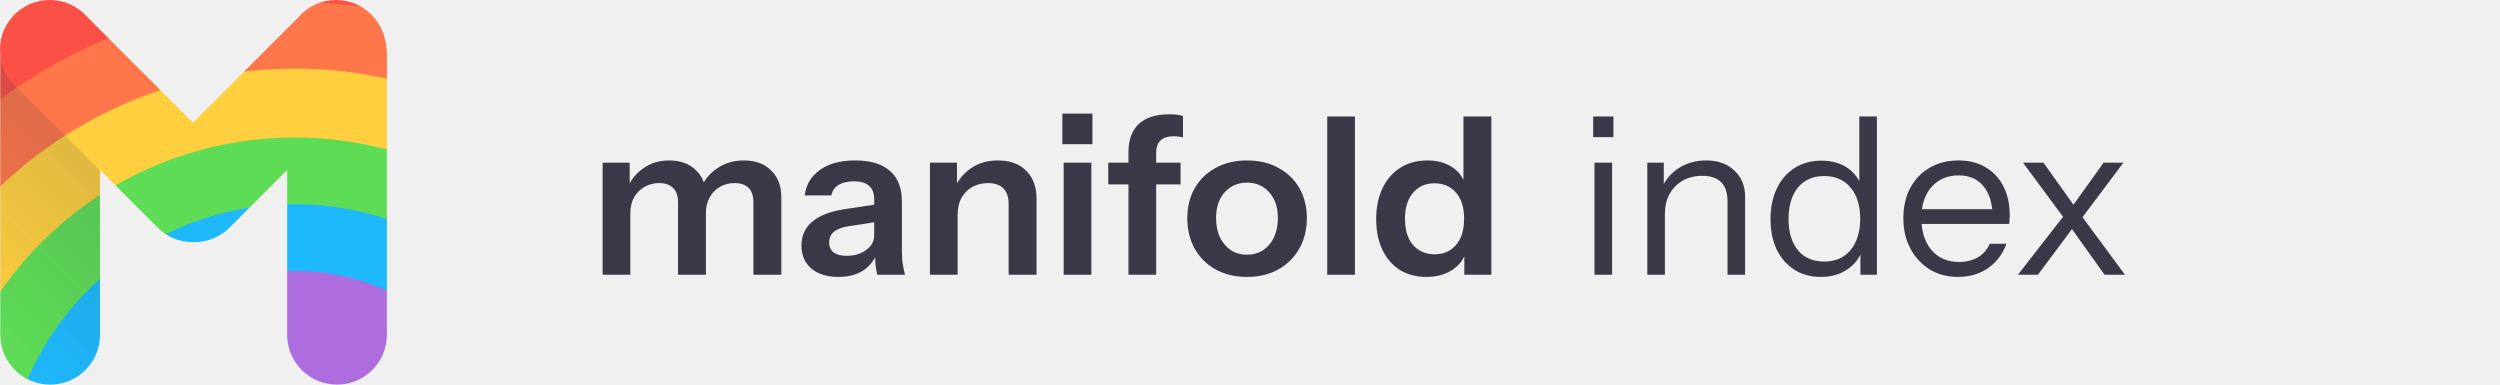
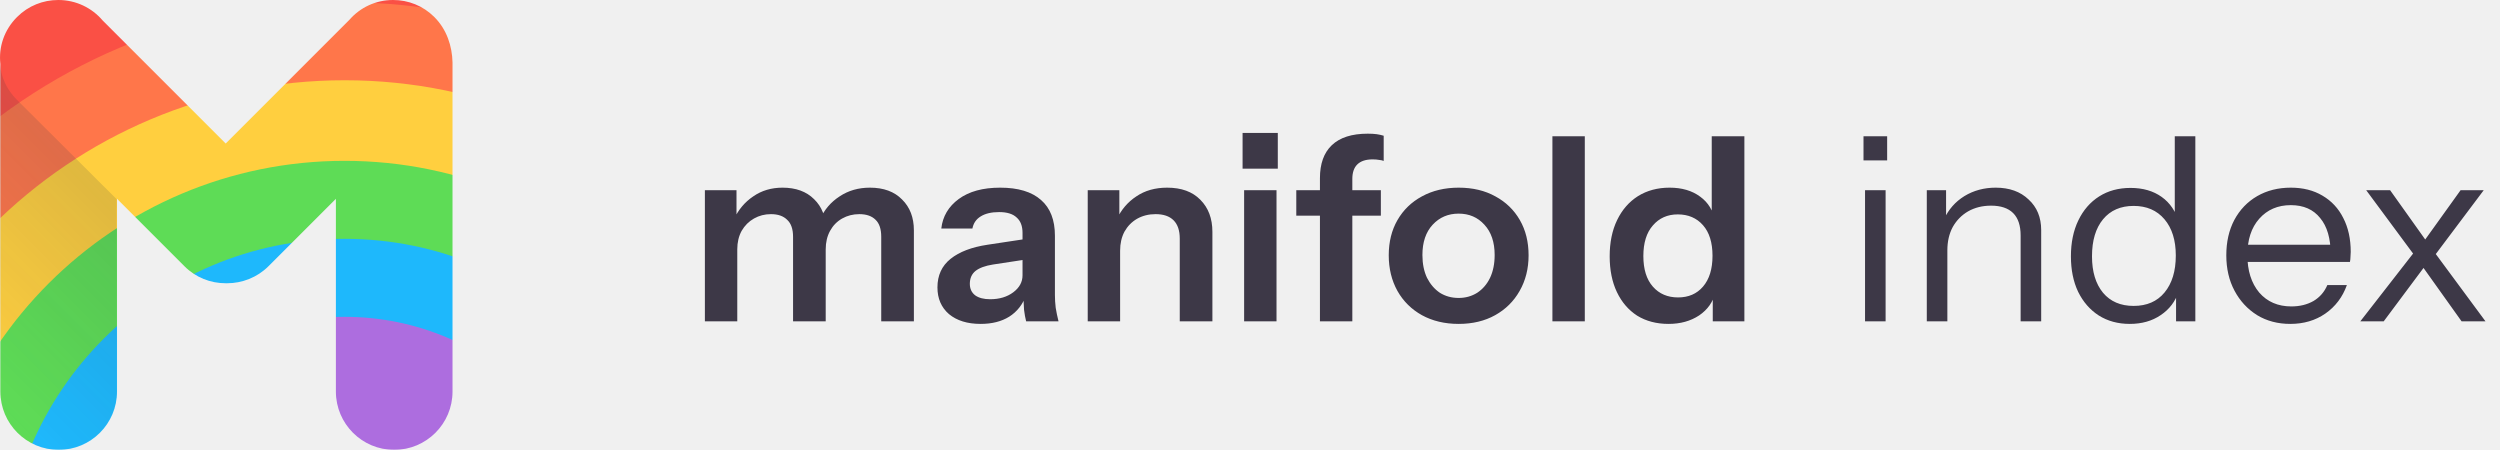
- <svg xmlns="http://www.w3.org/2000/svg" width="455" height="70" viewBox="0 0 455 70" fill="none">
-   <mask id="mask0_125_29" style="mask-type:alpha" maskUnits="userSpaceOnUse" x="0" y="0" width="71" height="70">
-     <path d="M67.584 2.652C65.817 0.884 63.519 0 61.162 0C58.451 0 56.035 1.178 54.386 3.064L35.118 22.332L15.968 3.182C14.318 1.237 11.844 0 9.074 0C6.717 0 4.419 0.884 2.652 2.652C0.648 4.655 -0.236 7.306 0.059 9.958V60.926C0.059 65.934 4.125 70 9.133 70C14.142 70 18.207 65.934 18.207 60.926V30.934L28.695 41.423C30.463 43.19 32.761 44.074 35.118 44.074C35.177 44.074 35.177 44.074 35.236 44.074C35.295 44.074 35.295 44.074 35.354 44.074C37.652 44.074 40.008 43.19 41.776 41.423L52.264 30.934V60.926C52.264 65.934 56.33 70 61.338 70C66.347 70 70.412 65.934 70.412 60.926V9.722C70.354 7.189 69.529 4.596 67.584 2.652Z" fill="white" />
-   </mask>
-   <g mask="url(#mask0_125_29)">
-     <ellipse cx="53.619" cy="90.151" rx="101.936" ry="101.936" fill="#FA5045" />
-     <ellipse cx="53.619" cy="90.151" rx="89.801" ry="89.801" fill="#FF764A" />
-     <ellipse cx="53.619" cy="90.152" rx="77.665" ry="77.665" fill="#FFCF3F" />
-     <ellipse cx="53.62" cy="90.152" rx="65.126" ry="65.126" fill="#5EDC56" />
-     <ellipse cx="53.619" cy="90.152" rx="52.99" ry="52.991" fill="#1EB8FC" />
-     <ellipse cx="53.619" cy="90.152" rx="40.855" ry="40.855" fill="#AD6DDF" />
+ <svg xmlns="http://www.w3.org/2000/svg" width="389" height="70" viewBox="0 0 389 70" fill="none">
+   <g clip-path="url(#clip0_125_29)">
+     <mask id="mask0_125_29" style="mask-type:alpha" maskUnits="userSpaceOnUse" x="0" y="0" width="71" height="70">
+       <path d="M67.584 2.652C65.817 0.884 63.519 0 61.162 0C58.451 0 56.035 1.178 54.386 3.064L35.118 22.332L15.968 3.182C14.318 1.237 11.844 0 9.074 0C6.717 0 4.419 0.884 2.652 2.652C0.648 4.655 -0.236 7.306 0.059 9.958V60.926C0.059 65.934 4.125 70 9.133 70C14.142 70 18.207 65.934 18.207 60.926V30.934L28.695 41.423C30.463 43.19 32.761 44.074 35.118 44.074C35.177 44.074 35.177 44.074 35.236 44.074C35.295 44.074 35.295 44.074 35.354 44.074C37.652 44.074 40.008 43.19 41.776 41.423L52.264 30.934V60.926C52.264 65.934 56.33 70 61.338 70C66.347 70 70.412 65.934 70.412 60.926V9.722C70.354 7.189 69.529 4.596 67.584 2.652Z" fill="white" />
+     </mask>
+     <g mask="url(#mask0_125_29)">
+       <ellipse cx="53.619" cy="90.151" rx="101.936" ry="101.936" fill="#FA5045" />
+       <ellipse cx="53.619" cy="90.151" rx="89.801" ry="89.801" fill="#FF764A" />
+       <ellipse cx="53.619" cy="90.152" rx="77.665" ry="77.665" fill="#FFCF3F" />
+       <ellipse cx="53.62" cy="90.152" rx="65.126" ry="65.126" fill="#5EDC56" />
+       <ellipse cx="53.619" cy="90.152" rx="52.99" ry="52.991" fill="#1EB8FC" />
+       <ellipse cx="53.619" cy="90.152" rx="40.855" ry="40.855" fill="#AD6DDF" />
+     </g>
+     <path opacity="0.5" d="M0 10.017V60.926C0 65.934 4.066 69.941 9.074 69.941C14.082 69.941 18.148 65.875 18.148 60.926V30.993L2.593 15.497C1.061 13.965 0.177 12.02 0 10.017Z" fill="url(#paint0_linear_125_29)" />
+     <path d="M109.68 50V29.6H114.6V34.4H114.72V50H109.68ZM123.4 50V36.84C123.4 35.64 123.093 34.76 122.48 34.2C121.893 33.613 121.053 33.32 119.96 33.32C119 33.32 118.12 33.547 117.32 34C116.52 34.453 115.88 35.093 115.4 35.92C114.947 36.747 114.72 37.707 114.72 38.8L114.2 34.12C114.893 32.627 115.893 31.44 117.2 30.56C118.507 29.653 120.027 29.2 121.76 29.2C123.84 29.2 125.48 29.8 126.68 31C127.88 32.173 128.48 33.693 128.48 35.56V50H123.4ZM137.12 50V36.84C137.12 35.64 136.827 34.76 136.24 34.2C135.653 33.613 134.813 33.32 133.72 33.32C132.733 33.32 131.84 33.547 131.04 34C130.24 34.453 129.613 35.093 129.16 35.92C128.707 36.747 128.48 37.707 128.48 38.8L127.6 34.12C128.267 32.627 129.28 31.44 130.64 30.56C132 29.653 133.573 29.2 135.36 29.2C137.493 29.2 139.16 29.813 140.36 31.04C141.587 32.24 142.2 33.84 142.2 35.84V50H137.12ZM159.666 50C159.532 49.467 159.426 48.88 159.346 48.24C159.292 47.6 159.266 46.827 159.266 45.92H159.106V36.24C159.106 35.173 158.799 34.373 158.186 33.84C157.599 33.28 156.692 33 155.466 33C154.266 33 153.306 33.227 152.586 33.68C151.892 34.107 151.466 34.733 151.306 35.56H146.466C146.679 33.667 147.586 32.133 149.186 30.96C150.786 29.787 152.932 29.2 155.626 29.2C158.426 29.2 160.546 29.84 161.986 31.12C163.426 32.373 164.146 34.227 164.146 36.68V45.92C164.146 46.56 164.186 47.213 164.266 47.88C164.372 48.547 164.519 49.253 164.706 50H159.666ZM152.586 50.4C150.532 50.4 148.892 49.893 147.666 48.88C146.466 47.84 145.866 46.453 145.866 44.72C145.866 42.853 146.546 41.373 147.906 40.28C149.266 39.187 151.186 38.453 153.666 38.08L160.026 37.12V40.32L154.506 41.16C153.306 41.347 152.399 41.68 151.786 42.16C151.199 42.64 150.906 43.307 150.906 44.16C150.906 44.933 151.186 45.533 151.746 45.96C152.306 46.36 153.079 46.56 154.066 46.56C155.506 46.56 156.706 46.2 157.666 45.48C158.626 44.76 159.106 43.88 159.106 42.84L159.666 45.92C159.132 47.387 158.252 48.507 157.026 49.28C155.826 50.027 154.346 50.4 152.586 50.4ZM169.25 50V29.6H174.17V34.4H174.29V50H169.25ZM183.57 50V37.12C183.57 35.867 183.25 34.92 182.61 34.28C181.97 33.64 181.037 33.32 179.81 33.32C178.744 33.32 177.784 33.56 176.93 34.04C176.104 34.52 175.45 35.187 174.97 36.04C174.517 36.893 174.29 37.88 174.29 39L173.77 34.12C174.464 32.627 175.477 31.44 176.81 30.56C178.144 29.653 179.744 29.2 181.61 29.2C183.824 29.2 185.544 29.827 186.77 31.08C188.024 32.333 188.65 34 188.65 36.08V50H183.57ZM193.586 50V29.6H198.626V50H193.586ZM193.346 26.24V20.68H198.826V26.24H193.346ZM205.382 50V27.72C205.382 25.48 205.995 23.773 207.222 22.6C208.475 21.4 210.342 20.8 212.822 20.8C213.382 20.8 213.848 20.827 214.222 20.88C214.595 20.933 214.955 21.013 215.302 21.12V25.04C215.115 24.96 214.875 24.907 214.582 24.88C214.288 24.827 213.955 24.8 213.582 24.8C212.515 24.8 211.715 25.067 211.182 25.6C210.675 26.107 210.422 26.853 210.422 27.84V50H205.382ZM201.702 33.56V29.6H214.862V33.56H201.702ZM226.968 50.4C224.808 50.4 222.901 49.947 221.248 49.04C219.621 48.133 218.354 46.88 217.448 45.28C216.541 43.653 216.088 41.8 216.088 39.72C216.088 37.64 216.541 35.813 217.448 34.24C218.354 32.667 219.621 31.44 221.248 30.56C222.901 29.653 224.808 29.2 226.968 29.2C229.154 29.2 231.061 29.653 232.688 30.56C234.314 31.44 235.581 32.667 236.488 34.24C237.394 35.813 237.848 37.64 237.848 39.72C237.848 41.8 237.381 43.653 236.448 45.28C235.541 46.88 234.274 48.133 232.648 49.04C231.021 49.947 229.128 50.4 226.968 50.4ZM226.968 46.36C228.034 46.36 228.994 46.093 229.848 45.56C230.701 45 231.368 44.227 231.848 43.24C232.328 42.227 232.568 41.04 232.568 39.68C232.568 37.68 232.034 36.107 230.968 34.96C229.928 33.813 228.594 33.24 226.968 33.24C225.341 33.24 223.994 33.813 222.928 34.96C221.861 36.107 221.328 37.68 221.328 39.68C221.328 41.04 221.568 42.227 222.048 43.24C222.554 44.227 223.221 45 224.048 45.56C224.901 46.093 225.874 46.36 226.968 46.36ZM241.555 50V21.2H246.595V50H241.555ZM266.506 50V45.4L266.906 45.48C266.559 46.973 265.719 48.173 264.386 49.08C263.052 49.96 261.466 50.4 259.626 50.4C257.759 50.4 256.132 49.973 254.746 49.12C253.386 48.24 252.332 47.013 251.586 45.44C250.839 43.867 250.466 42.013 250.466 39.88C250.466 37.72 250.852 35.84 251.626 34.24C252.399 32.64 253.479 31.4 254.866 30.52C256.279 29.64 257.919 29.2 259.786 29.2C261.706 29.2 263.292 29.667 264.546 30.6C265.799 31.507 266.572 32.773 266.866 34.4L266.346 34.44V21.2H271.426V50H266.506ZM261.106 46.28C262.732 46.28 264.026 45.72 264.986 44.6C265.972 43.453 266.466 41.853 266.466 39.8C266.466 37.747 265.972 36.16 264.986 35.04C263.999 33.92 262.692 33.36 261.066 33.36C259.466 33.36 258.172 33.933 257.186 35.08C256.199 36.2 255.706 37.787 255.706 39.84C255.706 41.893 256.199 43.48 257.186 44.6C258.172 45.72 259.479 46.28 261.106 46.28Z" fill="#3D3847" />
+     <path d="M290.2 50V29.6H293.4V50H290.2ZM289.96 24.96V21.2H293.64V24.96H289.96ZM299.809 50V29.6H302.809V34.4H303.009V50H299.809ZM314.409 50V36.64C314.409 35.093 314.023 33.933 313.249 33.16C312.476 32.387 311.329 32 309.809 32C308.476 32 307.289 32.293 306.249 32.88C305.236 33.467 304.436 34.28 303.849 35.32C303.289 36.36 303.009 37.573 303.009 38.96L302.489 34.12C303.183 32.6 304.236 31.4 305.649 30.52C307.089 29.64 308.716 29.2 310.529 29.2C312.663 29.2 314.369 29.813 315.649 31.04C316.956 32.24 317.609 33.827 317.609 35.8V50H314.409ZM338.595 50V45.24L338.995 45.36C338.488 46.907 337.555 48.133 336.195 49.04C334.861 49.947 333.261 50.4 331.395 50.4C329.555 50.4 327.941 49.96 326.555 49.08C325.195 48.2 324.128 46.973 323.355 45.4C322.608 43.827 322.235 41.987 322.235 39.88C322.235 37.747 322.621 35.88 323.395 34.28C324.168 32.68 325.248 31.44 326.635 30.56C328.021 29.68 329.648 29.24 331.515 29.24C333.435 29.24 335.048 29.707 336.355 30.64C337.661 31.573 338.555 32.893 339.035 34.6L338.395 34.68V21.2H341.595V50H338.595ZM331.995 47.6C334.048 47.6 335.648 46.907 336.795 45.52C337.968 44.107 338.555 42.187 338.555 39.76C338.555 37.387 337.968 35.507 336.795 34.12C335.621 32.733 334.021 32.04 331.995 32.04C329.968 32.04 328.381 32.733 327.235 34.12C326.088 35.507 325.515 37.427 325.515 39.88C325.515 42.28 326.088 44.173 327.235 45.56C328.381 46.92 329.968 47.6 331.995 47.6ZM356.373 50.4C354.426 50.4 352.706 49.947 351.213 49.04C349.719 48.107 348.546 46.84 347.693 45.24C346.839 43.64 346.413 41.8 346.413 39.72C346.413 37.64 346.826 35.813 347.653 34.24C348.506 32.64 349.693 31.4 351.213 30.52C352.733 29.64 354.479 29.2 356.453 29.2C358.346 29.2 359.986 29.613 361.373 30.44C362.786 31.267 363.866 32.427 364.613 33.92C365.386 35.413 365.773 37.173 365.773 39.2C365.773 39.467 365.759 39.72 365.733 39.96C365.733 40.2 365.706 40.467 365.653 40.76H348.813V38.08H363.693L362.653 39.56C362.653 37.107 362.106 35.227 361.013 33.92C359.946 32.587 358.426 31.92 356.453 31.92C354.426 31.92 352.786 32.627 351.533 34.04C350.306 35.427 349.693 37.307 349.693 39.68C349.693 42.107 350.306 44.053 351.533 45.52C352.786 46.96 354.453 47.68 356.533 47.68C357.839 47.68 358.986 47.4 359.973 46.84C360.959 46.253 361.679 45.427 362.133 44.36H365.173C364.506 46.227 363.386 47.707 361.813 48.8C360.266 49.867 358.453 50.4 356.373 50.4ZM383.024 50L376.264 40.52L368.184 29.6H371.904L378.144 38.36L386.744 50H383.024ZM376.464 38.52L382.864 29.6H386.464L378.144 40.68L376.464 38.52ZM377.824 40.72L370.904 50H367.264L376.264 38.44L377.824 40.72Z" fill="#3D3847" />
  </g>
-   <path opacity="0.5" d="M0 10.017V60.926C0 65.934 4.066 69.941 9.074 69.941C14.082 69.941 18.148 65.875 18.148 60.926V30.993L2.593 15.497C1.061 13.965 0.177 12.02 0 10.017Z" fill="url(#paint0_linear_125_29)" />
-   <path d="M109.68 50V29.6H114.6V34.4H114.72V50H109.68ZM123.4 50V36.84C123.4 35.64 123.093 34.76 122.48 34.2C121.893 33.613 121.053 33.32 119.96 33.32C119 33.32 118.12 33.547 117.32 34C116.52 34.453 115.88 35.093 115.4 35.92C114.947 36.747 114.72 37.707 114.72 38.8L114.2 34.12C114.893 32.627 115.893 31.44 117.2 30.56C118.507 29.653 120.027 29.2 121.76 29.2C123.84 29.2 125.48 29.8 126.68 31C127.88 32.173 128.48 33.693 128.48 35.56V50H123.4ZM137.12 50V36.84C137.12 35.64 136.827 34.76 136.24 34.2C135.653 33.613 134.813 33.32 133.72 33.32C132.733 33.32 131.84 33.547 131.04 34C130.24 34.453 129.613 35.093 129.16 35.92C128.707 36.747 128.48 37.707 128.48 38.8L127.6 34.12C128.267 32.627 129.28 31.44 130.64 30.56C132 29.653 133.573 29.2 135.36 29.2C137.493 29.2 139.16 29.813 140.36 31.04C141.587 32.24 142.2 33.84 142.2 35.84V50H137.12ZM159.666 50C159.532 49.467 159.426 48.88 159.346 48.24C159.292 47.6 159.266 46.827 159.266 45.92H159.106V36.24C159.106 35.173 158.799 34.373 158.186 33.84C157.599 33.28 156.692 33 155.466 33C154.266 33 153.306 33.227 152.586 33.68C151.892 34.107 151.466 34.733 151.306 35.56H146.466C146.679 33.667 147.586 32.133 149.186 30.96C150.786 29.787 152.932 29.2 155.626 29.2C158.426 29.2 160.546 29.84 161.986 31.12C163.426 32.373 164.146 34.227 164.146 36.68V45.92C164.146 46.56 164.186 47.213 164.266 47.88C164.372 48.547 164.519 49.253 164.706 50H159.666ZM152.586 50.4C150.532 50.4 148.892 49.893 147.666 48.88C146.466 47.84 145.866 46.453 145.866 44.72C145.866 42.853 146.546 41.373 147.906 40.28C149.266 39.187 151.186 38.453 153.666 38.08L160.026 37.12V40.32L154.506 41.16C153.306 41.347 152.399 41.68 151.786 42.16C151.199 42.64 150.906 43.307 150.906 44.16C150.906 44.933 151.186 45.533 151.746 45.96C152.306 46.36 153.079 46.56 154.066 46.56C155.506 46.56 156.706 46.2 157.666 45.48C158.626 44.76 159.106 43.88 159.106 42.84L159.666 45.92C159.132 47.387 158.252 48.507 157.026 49.28C155.826 50.027 154.346 50.4 152.586 50.4ZM169.25 50V29.6H174.17V34.4H174.29V50H169.25ZM183.57 50V37.12C183.57 35.867 183.25 34.92 182.61 34.28C181.97 33.64 181.037 33.32 179.81 33.32C178.744 33.32 177.784 33.56 176.93 34.04C176.104 34.52 175.45 35.187 174.97 36.04C174.517 36.893 174.29 37.88 174.29 39L173.77 34.12C174.464 32.627 175.477 31.44 176.81 30.56C178.144 29.653 179.744 29.2 181.61 29.2C183.824 29.2 185.544 29.827 186.77 31.08C188.024 32.333 188.65 34 188.65 36.08V50H183.57ZM193.586 50V29.6H198.626V50H193.586ZM193.346 26.24V20.68H198.826V26.24H193.346ZM205.382 50V27.72C205.382 25.48 205.995 23.773 207.222 22.6C208.475 21.4 210.342 20.8 212.822 20.8C213.382 20.8 213.848 20.827 214.222 20.88C214.595 20.933 214.955 21.013 215.302 21.12V25.04C215.115 24.96 214.875 24.907 214.582 24.88C214.288 24.827 213.955 24.8 213.582 24.8C212.515 24.8 211.715 25.067 211.182 25.6C210.675 26.107 210.422 26.853 210.422 27.84V50H205.382ZM201.702 33.56V29.6H214.862V33.56H201.702ZM226.968 50.4C224.808 50.4 222.901 49.947 221.248 49.04C219.621 48.133 218.354 46.88 217.448 45.28C216.541 43.653 216.088 41.8 216.088 39.72C216.088 37.64 216.541 35.813 217.448 34.24C218.354 32.667 219.621 31.44 221.248 30.56C222.901 29.653 224.808 29.2 226.968 29.2C229.154 29.2 231.061 29.653 232.688 30.56C234.314 31.44 235.581 32.667 236.488 34.24C237.394 35.813 237.848 37.64 237.848 39.72C237.848 41.8 237.381 43.653 236.448 45.28C235.541 46.88 234.274 48.133 232.648 49.04C231.021 49.947 229.128 50.4 226.968 50.4ZM226.968 46.36C228.034 46.36 228.994 46.093 229.848 45.56C230.701 45 231.368 44.227 231.848 43.24C232.328 42.227 232.568 41.04 232.568 39.68C232.568 37.68 232.034 36.107 230.968 34.96C229.928 33.813 228.594 33.24 226.968 33.24C225.341 33.24 223.994 33.813 222.928 34.96C221.861 36.107 221.328 37.68 221.328 39.68C221.328 41.04 221.568 42.227 222.048 43.24C222.554 44.227 223.221 45 224.048 45.56C224.901 46.093 225.874 46.36 226.968 46.36ZM241.555 50V21.2H246.595V50H241.555ZM266.506 50V45.4L266.906 45.48C266.559 46.973 265.719 48.173 264.386 49.08C263.052 49.96 261.466 50.4 259.626 50.4C257.759 50.4 256.132 49.973 254.746 49.12C253.386 48.24 252.332 47.013 251.586 45.44C250.839 43.867 250.466 42.013 250.466 39.88C250.466 37.72 250.852 35.84 251.626 34.24C252.399 32.64 253.479 31.4 254.866 30.52C256.279 29.64 257.919 29.2 259.786 29.2C261.706 29.2 263.292 29.667 264.546 30.6C265.799 31.507 266.572 32.773 266.866 34.4L266.346 34.44V21.2H271.426V50H266.506ZM261.106 46.28C262.732 46.28 264.026 45.72 264.986 44.6C265.972 43.453 266.466 41.853 266.466 39.8C266.466 37.747 265.972 36.16 264.986 35.04C263.999 33.92 262.692 33.36 261.066 33.36C259.466 33.36 258.172 33.933 257.186 35.08C256.199 36.2 255.706 37.787 255.706 39.84C255.706 41.893 256.199 43.48 257.186 44.6C258.172 45.72 259.479 46.28 261.106 46.28Z" fill="#3D3847" />
-   <path d="M290.2 50V29.6H293.4V50H290.2ZM289.96 24.96V21.2H293.64V24.96H289.96ZM299.809 50V29.6H302.809V34.4H303.009V50H299.809ZM314.409 50V36.64C314.409 35.093 314.023 33.933 313.249 33.16C312.476 32.387 311.329 32 309.809 32C308.476 32 307.289 32.293 306.249 32.88C305.236 33.467 304.436 34.28 303.849 35.32C303.289 36.36 303.009 37.573 303.009 38.96L302.489 34.12C303.183 32.6 304.236 31.4 305.649 30.52C307.089 29.64 308.716 29.2 310.529 29.2C312.663 29.2 314.369 29.813 315.649 31.04C316.956 32.24 317.609 33.827 317.609 35.8V50H314.409ZM338.595 50V45.24L338.995 45.36C338.488 46.907 337.555 48.133 336.195 49.04C334.861 49.947 333.261 50.4 331.395 50.4C329.555 50.4 327.941 49.96 326.555 49.08C325.195 48.2 324.128 46.973 323.355 45.4C322.608 43.827 322.235 41.987 322.235 39.88C322.235 37.747 322.621 35.88 323.395 34.28C324.168 32.68 325.248 31.44 326.635 30.56C328.021 29.68 329.648 29.24 331.515 29.24C333.435 29.24 335.048 29.707 336.355 30.64C337.661 31.573 338.555 32.893 339.035 34.6L338.395 34.68V21.2H341.595V50H338.595ZM331.995 47.6C334.048 47.6 335.648 46.907 336.795 45.52C337.968 44.107 338.555 42.187 338.555 39.76C338.555 37.387 337.968 35.507 336.795 34.12C335.621 32.733 334.021 32.04 331.995 32.04C329.968 32.04 328.381 32.733 327.235 34.12C326.088 35.507 325.515 37.427 325.515 39.88C325.515 42.28 326.088 44.173 327.235 45.56C328.381 46.92 329.968 47.6 331.995 47.6ZM356.373 50.4C354.426 50.4 352.706 49.947 351.213 49.04C349.719 48.107 348.546 46.84 347.693 45.24C346.839 43.64 346.413 41.8 346.413 39.72C346.413 37.64 346.826 35.813 347.653 34.24C348.506 32.64 349.693 31.4 351.213 30.52C352.733 29.64 354.479 29.2 356.453 29.2C358.346 29.2 359.986 29.613 361.373 30.44C362.786 31.267 363.866 32.427 364.613 33.92C365.386 35.413 365.773 37.173 365.773 39.2C365.773 39.467 365.759 39.72 365.733 39.96C365.733 40.2 365.706 40.467 365.653 40.76H348.813V38.08H363.693L362.653 39.56C362.653 37.107 362.106 35.227 361.013 33.92C359.946 32.587 358.426 31.92 356.453 31.92C354.426 31.92 352.786 32.627 351.533 34.04C350.306 35.427 349.693 37.307 349.693 39.68C349.693 42.107 350.306 44.053 351.533 45.52C352.786 46.96 354.453 47.68 356.533 47.68C357.839 47.68 358.986 47.4 359.973 46.84C360.959 46.253 361.679 45.427 362.133 44.36H365.173C364.506 46.227 363.386 47.707 361.813 48.8C360.266 49.867 358.453 50.4 356.373 50.4ZM383.024 50L376.264 40.52L368.184 29.6H371.904L378.144 38.36L386.744 50H383.024ZM376.464 38.52L382.864 29.6H386.464L378.144 40.68L376.464 38.52ZM377.824 40.72L370.904 50H367.264L376.264 38.44L377.824 40.72Z" fill="#3D3847" />
  <defs>
    <linearGradient id="paint0_linear_125_29" x1="-9.137" y1="55.525" x2="18.193" y2="28.195" gradientUnits="userSpaceOnUse">
      <stop stop-color="#1F2D3D" stop-opacity="0" />
      <stop offset="1" stop-color="#1F2D3D" stop-opacity="0.3" />
    </linearGradient>
+     <clipPath id="clip0_125_29">
+       <rect width="389" height="70" fill="white" />
+     </clipPath>
  </defs>
</svg>
